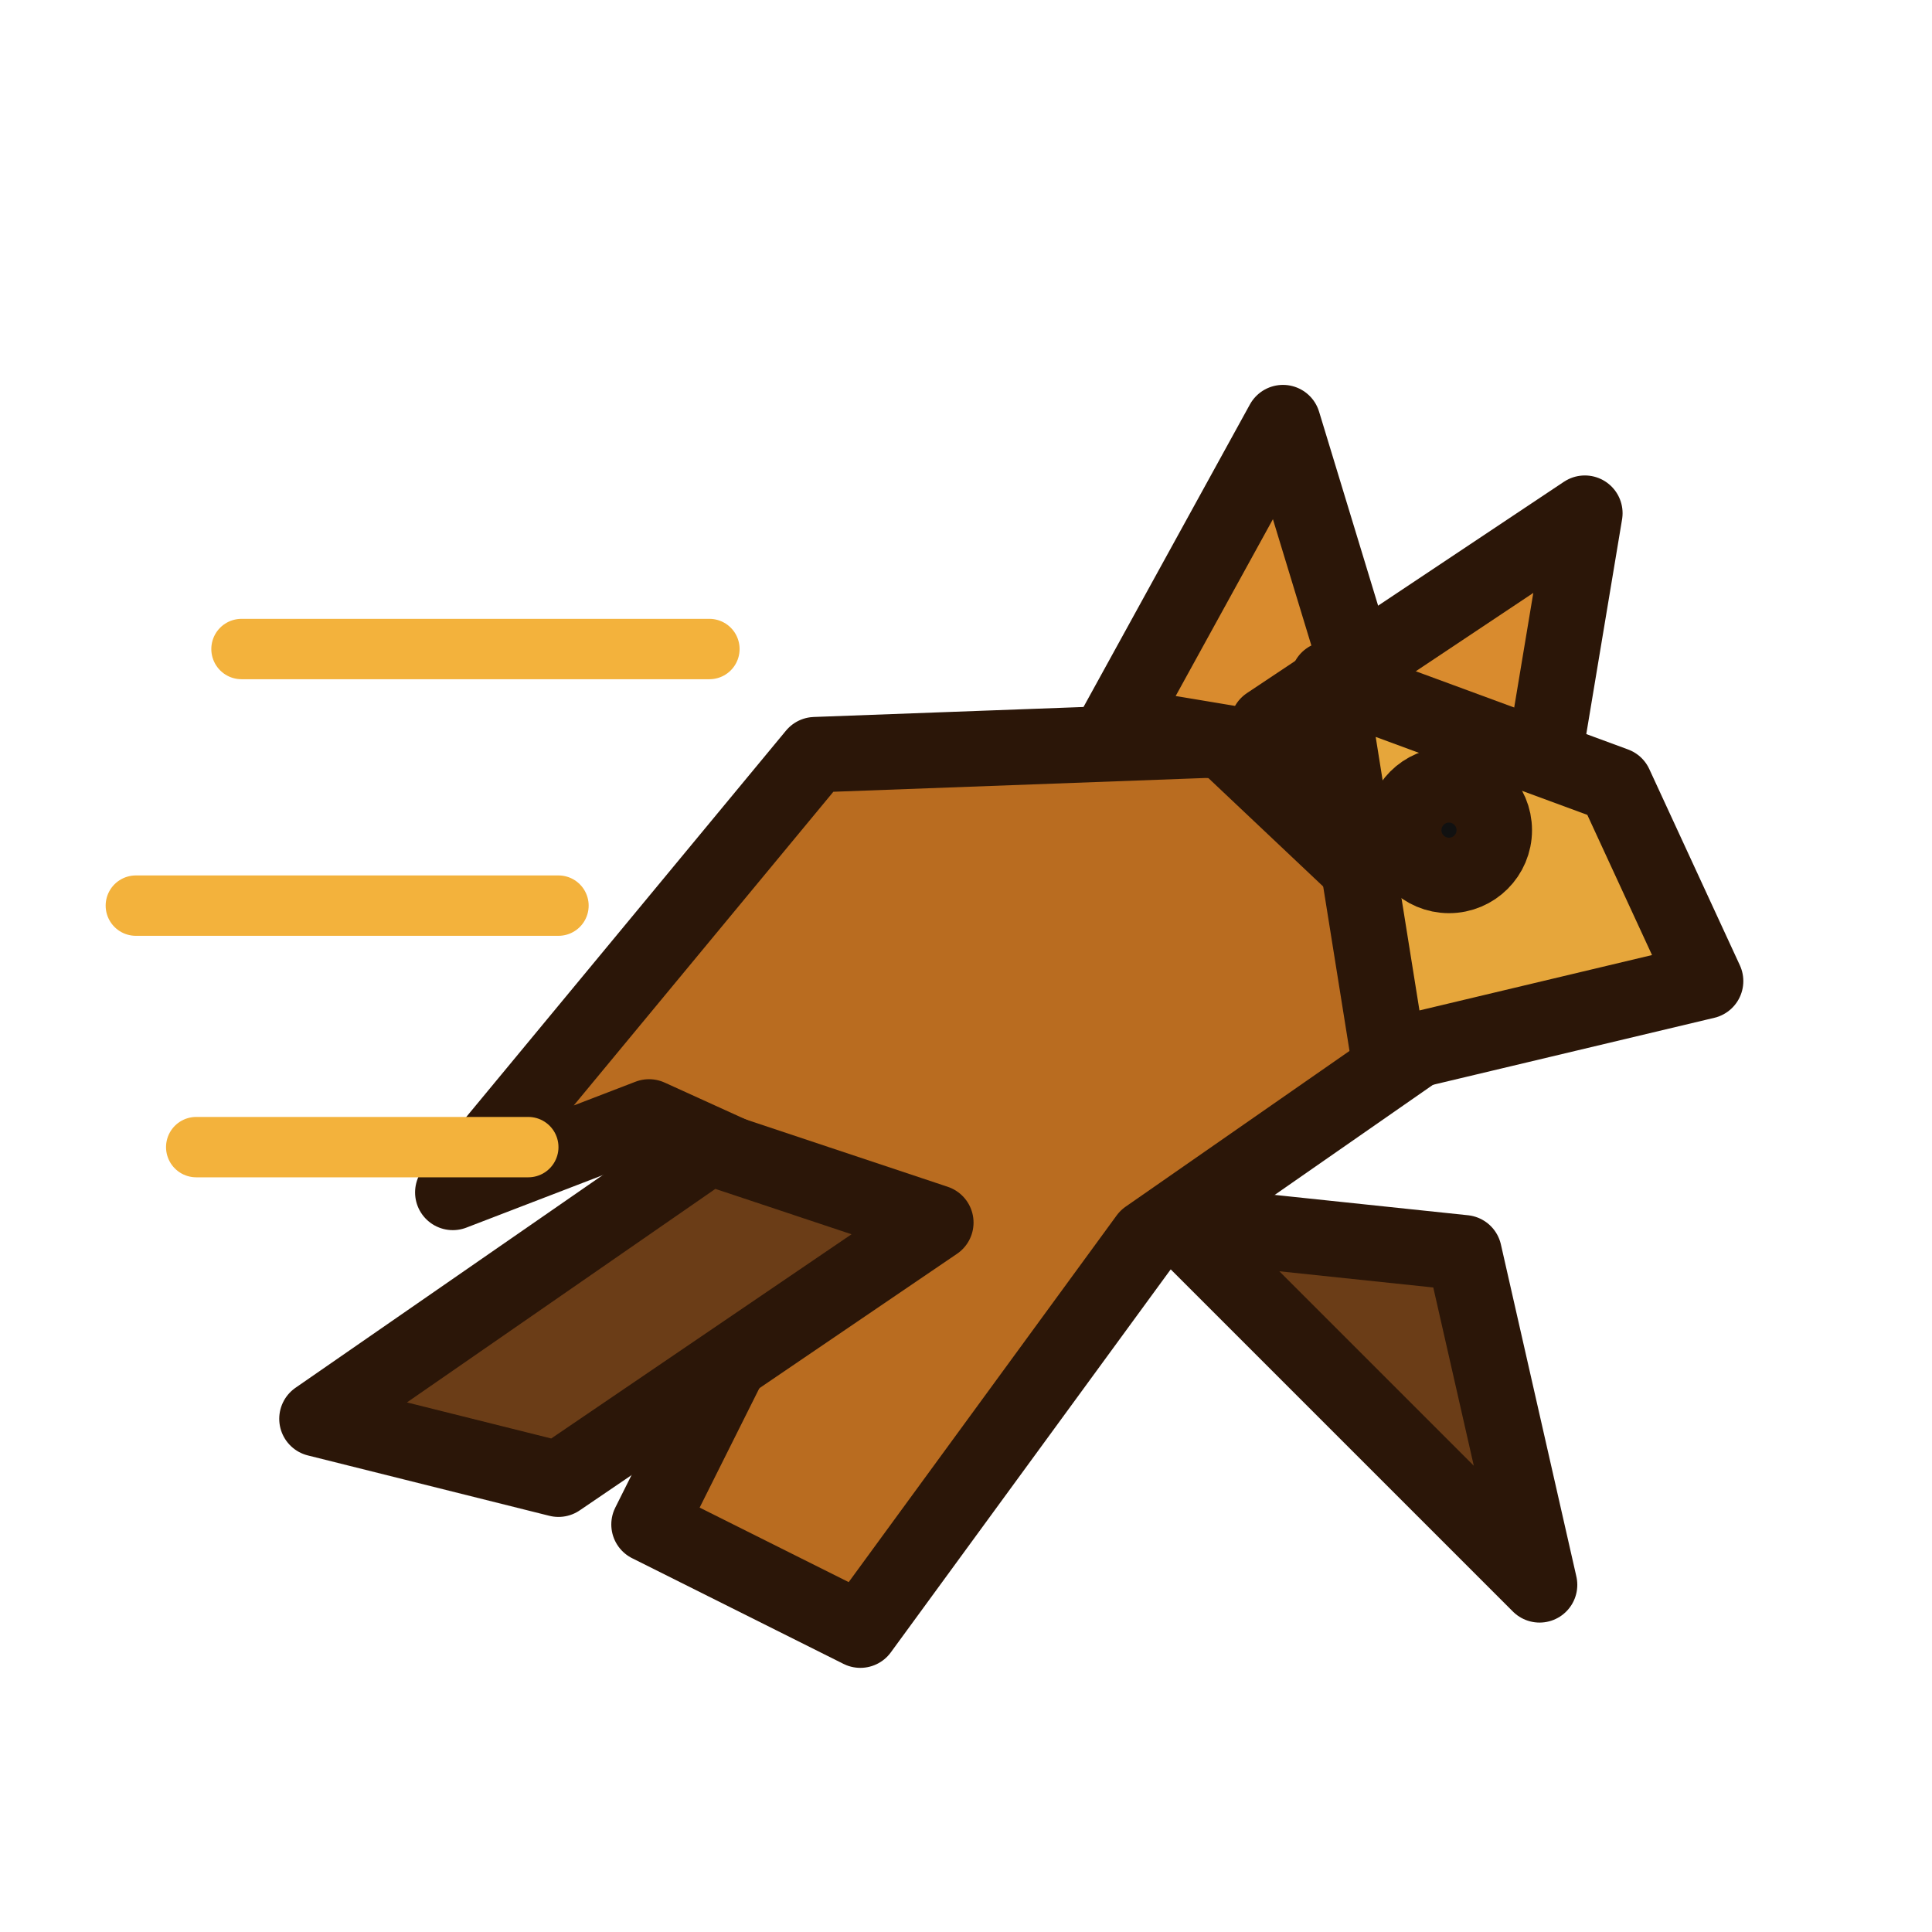
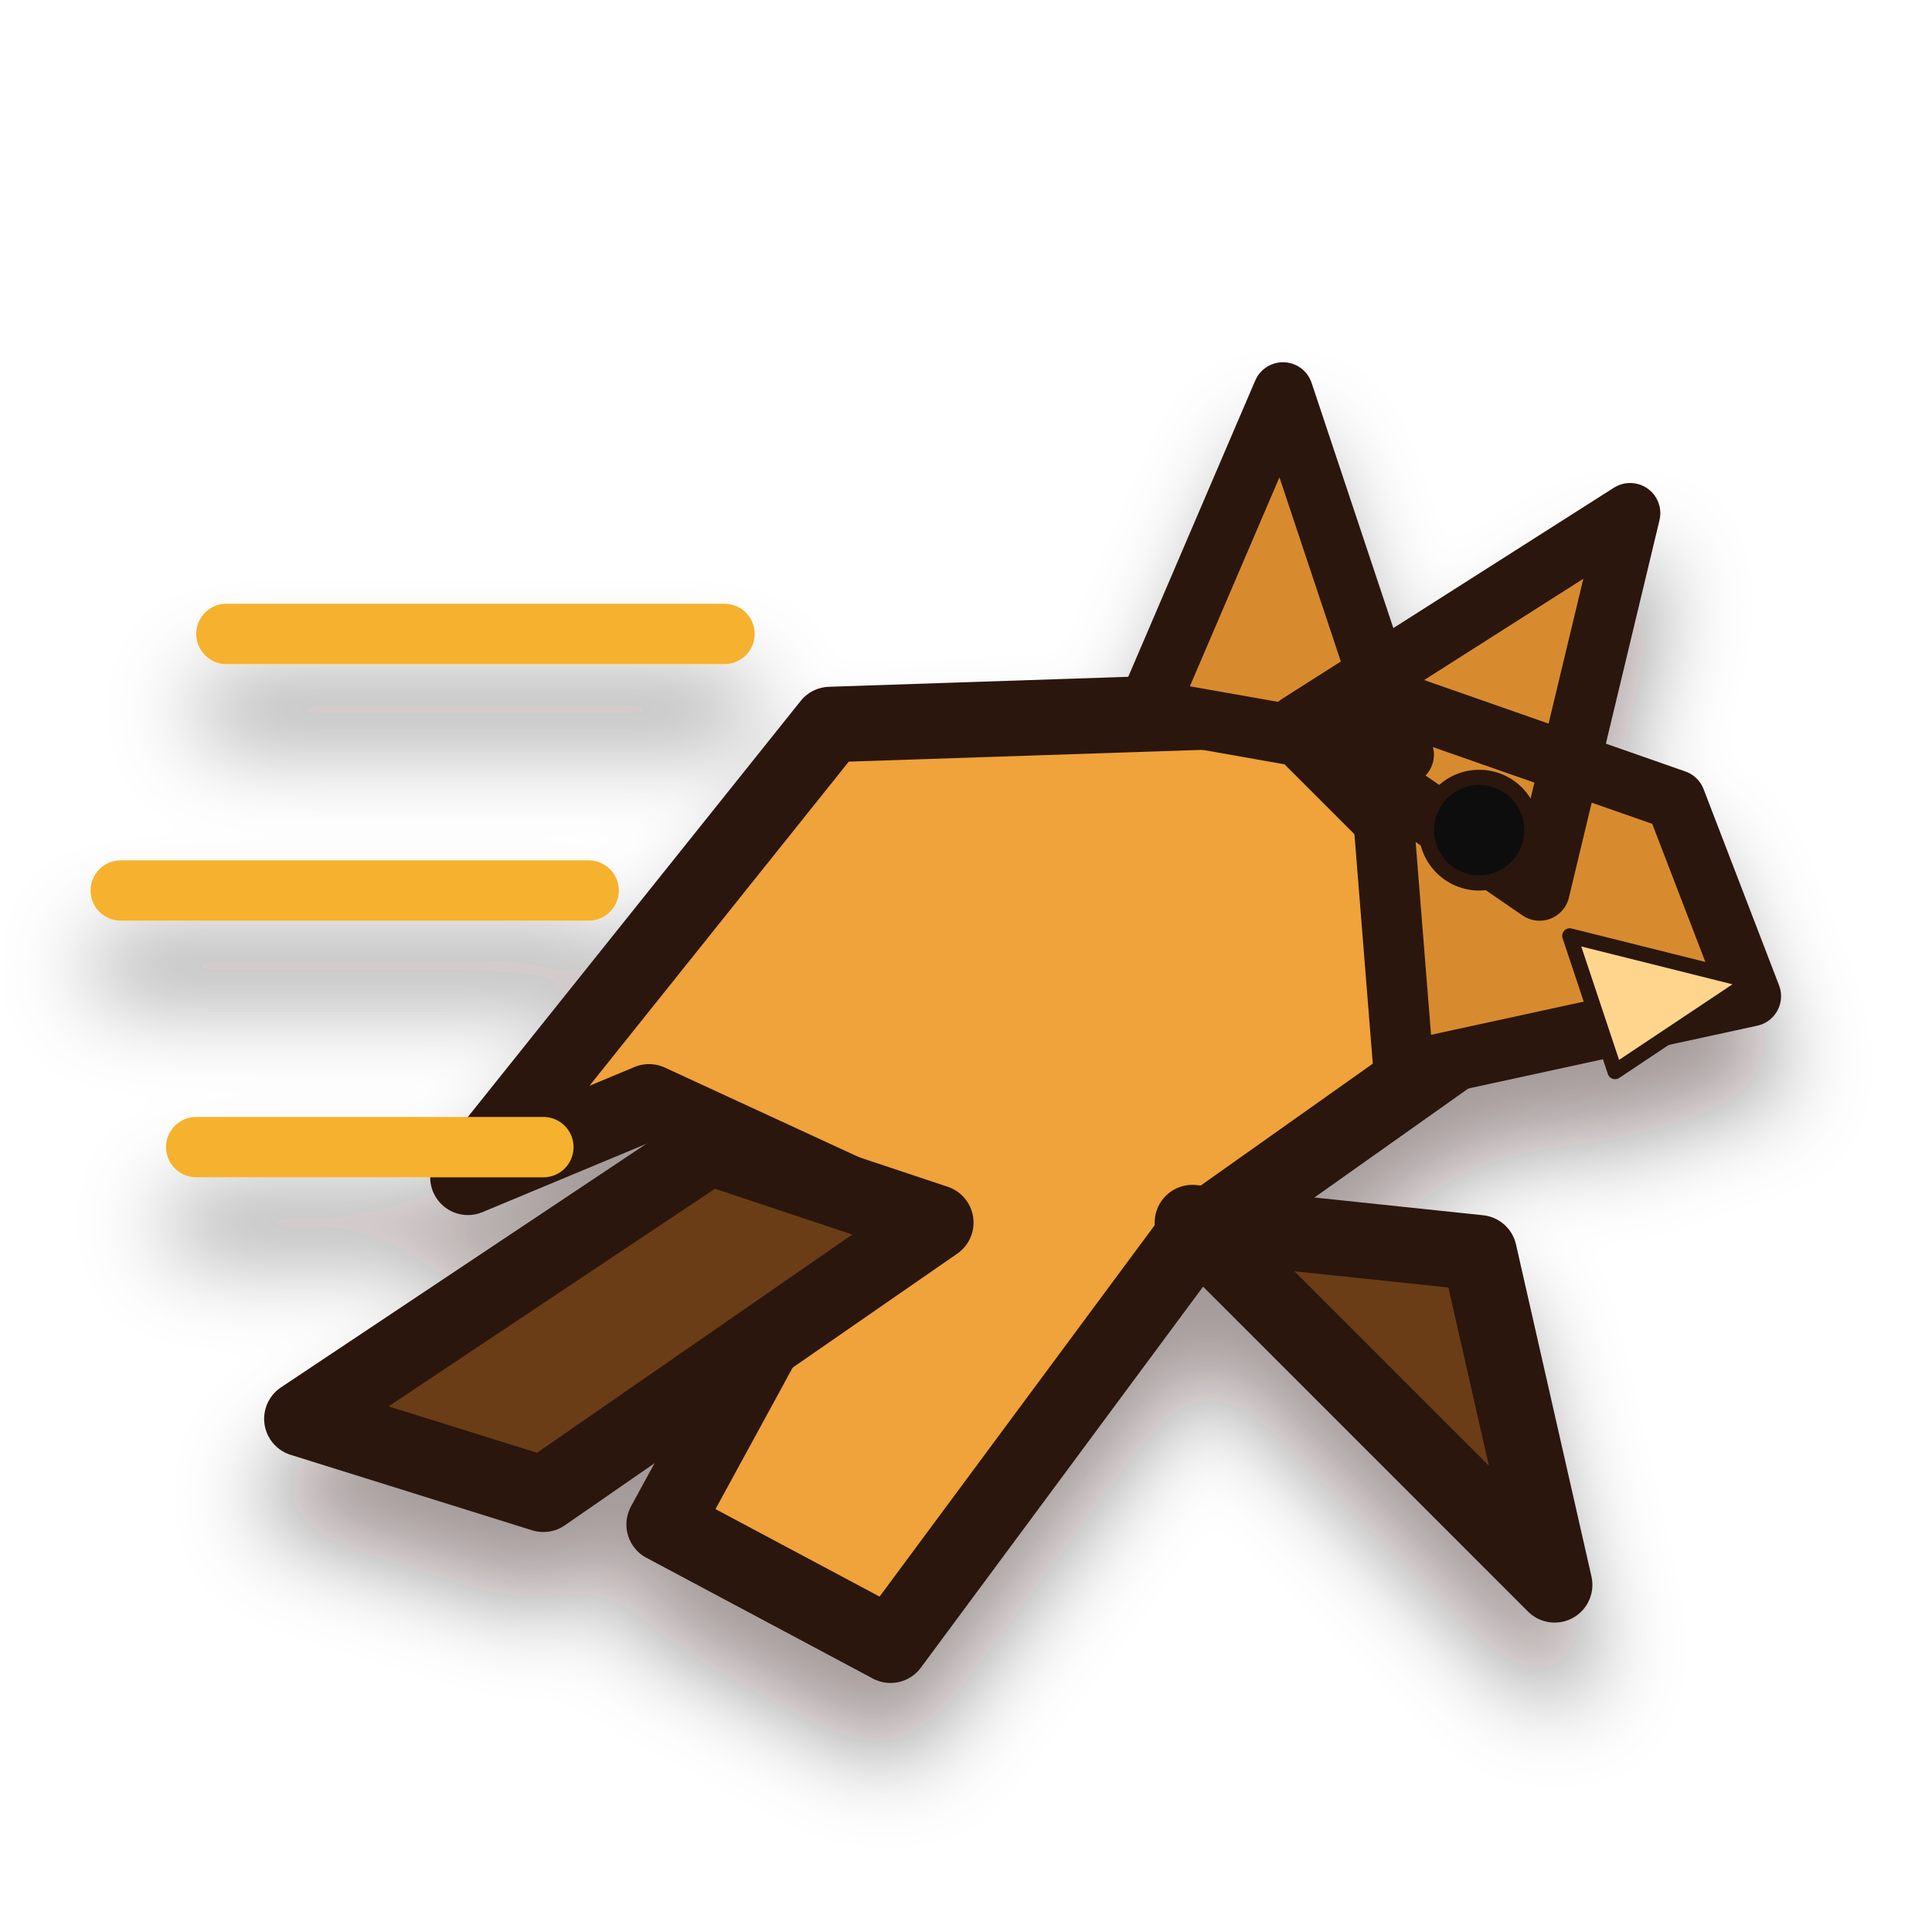
<svg xmlns="http://www.w3.org/2000/svg" viewBox="0 0 128 128">
-   <g fill="none" stroke="#2b1608" stroke-width="5" stroke-linejoin="round" stroke-linecap="round">
-     <path fill="#b96c20" d="M30 79l24-29 27-1 18 17-23 16-19 26-14-7 11-22-11-5z" />
-     <path fill="#d98b2e" d="M74 48l11-20 7 23z" />
-     <path fill="#d98b2e" d="M84 48l21-14-4 24z" />
-     <path fill="#e6a63b" d="M88 45l19 7 6 13-21 5z" />
-     <path fill="#6b3d17" d="M47 76l-26 18 16 4 25-17zM78 81l24 24-5-22z" />
-     <path stroke="#f3b23c" stroke-width="4" d="M16 43h31M9 60h28M13 76h22" />
-     <circle cx="96" cy="55" r="3" fill="#111" />
+   <defs>
+     <linearGradient id="fur" x1="35" x2="104" y1="38" y2="100">
+       <stop stop-color="#f0a23a" />
+       <stop offset=".55" stop-color="#b9651d" />
+       <stop offset="1" stop-color="#673312" />
+     </linearGradient>
+     <filter id="s" x="-20%" y="-20%" width="140%" height="140%">
+       <feDropShadow dx="0" dy="5" stdDeviation="3" flood-color="#1e1007" flood-opacity=".4" />
+     </filter>
+   </defs>
+   <g filter="url(#s)" stroke="#2a1608" stroke-linejoin="round" stroke-linecap="round">
+     <path fill="url(#fur)" stroke-width="5" d="M31 78l24-30 30-1 18 18-24 17-20 27-15-8 12-22-13-6z" />
+     <path fill="#d88b2d" stroke-width="4" d="M76 47l9-21 8 24zM86 48l22-14-6 25zM91 46l20 7 5 13-23 5z" />
+     <path fill="#6b3d17" stroke-width="5" d="M47 76L20 94l16 5 26-18zM79 81l24 24-5-22z" />
+     <path fill="none" stroke="#f6b12f" stroke-width="4" d="M15 42h33M8 59h31M13 76h23" />
+     <circle cx="98" cy="55" r="3.5" fill="#111" />
+     <path fill="#ffd58d" d="M104 62l12 3-9 6z" />
  </g>
</svg>
